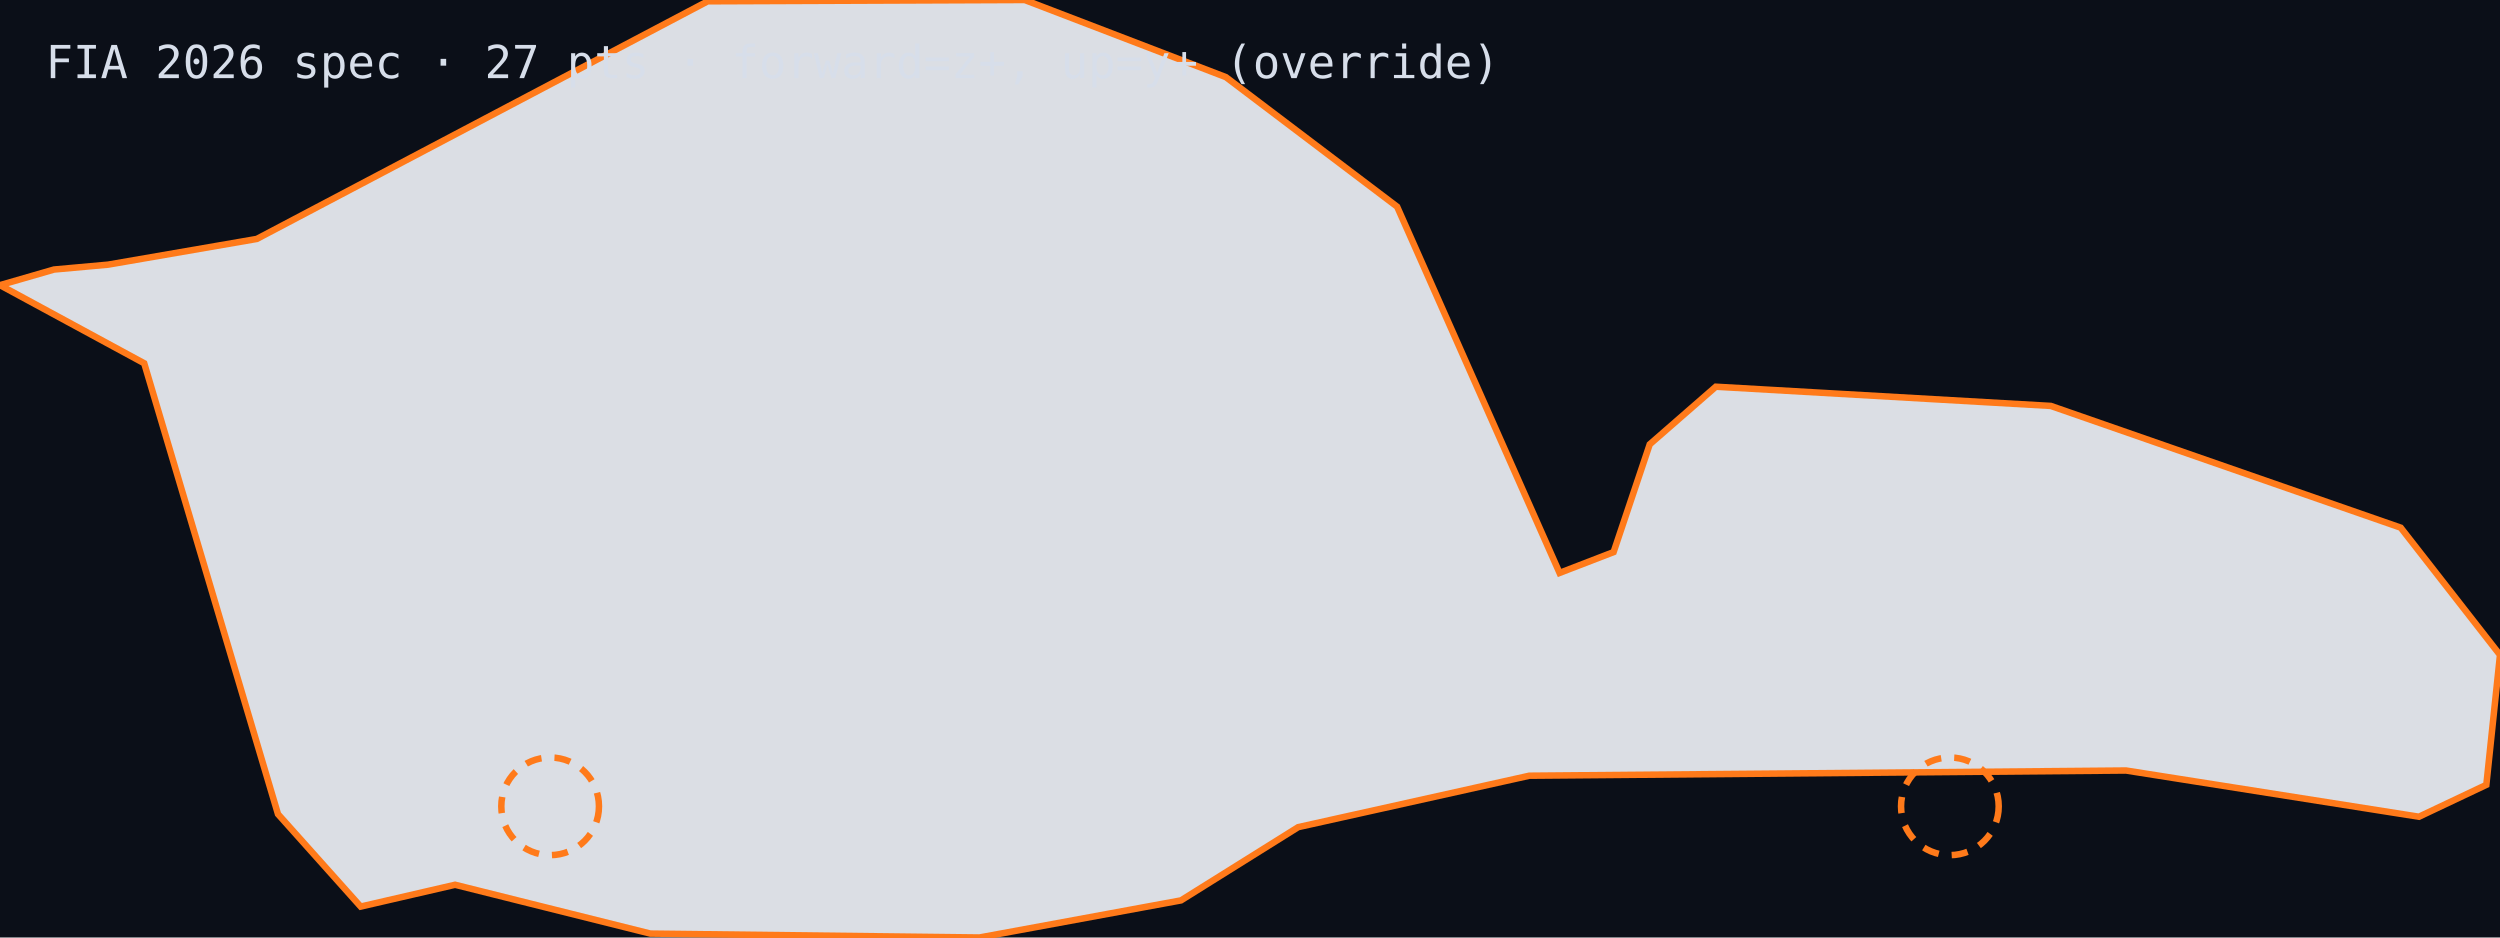
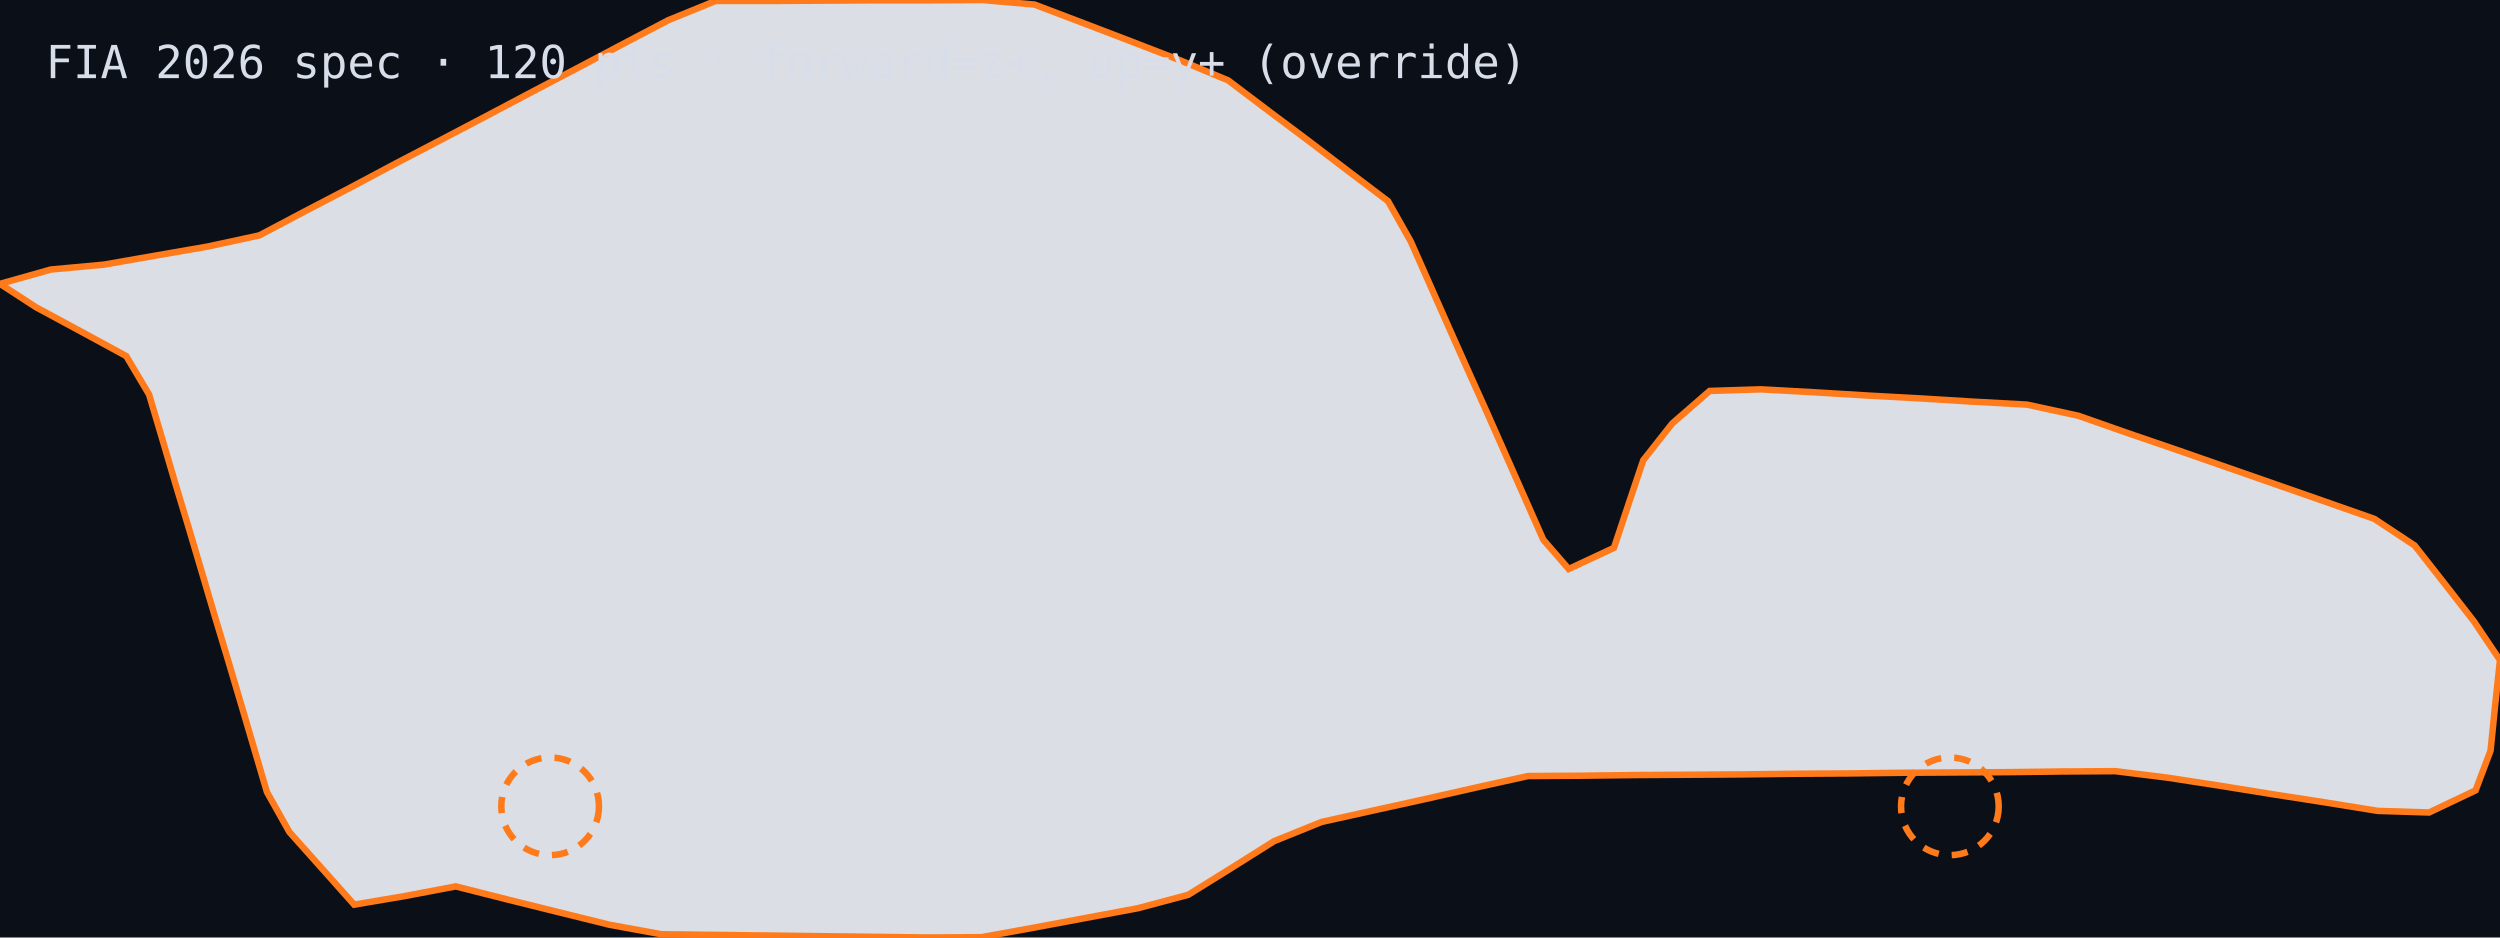
<svg xmlns="http://www.w3.org/2000/svg" viewBox="0 0 768 288">
  <rect width="768" height="288" fill="#0b0f18" />
-   <polygon points="33.2,81.3 78.9,73.4 217.4,0.4 314.8,0.0 376.6,23.7 429.2,63.5 479.1,176.0 495.7,169.6 506.8,136.5 527.1,118.8 630.0,124.7 737.5,162.1 768.0,201.2 763.8,241.1 743.1,250.9 653.1,236.7 469.8,238.3 398.8,254.1 362.8,276.6 300.9,288.0 199.8,286.8 139.8,271.8 110.8,278.5 85.4,250.1 44.3,111.6 0.0,87.6 16.6,82.8" fill="rgba(247,250,255,0.88)" stroke="#ff7a1a" stroke-width="2" />
+   <polygon points="31.9,81.3 47.9,78.5 64.0,75.7 79.7,72.3 93.7,64.9 107.7,57.6 121.6,50.2 135.6,42.9 149.5,35.6 163.5,28.2 177.4,20.9 191.4,13.5 205.3,6.2 219.8,0.3 236.2,0.3 252.6,0.2 269.0,0.1 285.4,0.1 301.8,0.0 317.8,1.4 332.8,7.1 347.7,12.8 362.7,18.6 377.3,24.7 389.6,34.0 401.9,43.2 414.1,52.5 426.4,61.8 433.4,74.2 439.2,87.3 445.0,100.4 450.8,113.4 456.7,126.5 462.5,139.6 468.3,152.7 474.1,165.8 481.9,174.8 495.8,168.3 500.3,154.8 504.8,141.4 513.7,130.1 525.2,120.1 540.9,119.6 557.2,120.5 573.6,121.5 590.0,122.4 606.3,123.4 622.7,124.3 638.4,127.7 653.5,133.0 668.7,138.2 683.9,143.5 699.1,148.8 714.3,154.1 729.4,159.4 741.8,167.6 750.9,179.2 760.0,190.9 768.0,202.8 766.5,216.7 765.1,230.6 760.5,242.8 746.2,249.6 730.4,249.1 714.3,246.5 698.2,244.0 682.1,241.4 665.9,238.9 649.8,236.9 633.4,237.0 617.0,237.2 600.6,237.3 584.2,237.4 567.8,237.6 551.4,237.7 535.0,237.9 518.6,238.0 502.2,238.1 485.8,238.3 469.4,238.4 453.6,241.9 437.7,245.5 421.8,249.0 406.0,252.5 391.4,258.4 378.2,266.7 365.0,274.9 349.6,279.0 333.5,282.0 317.5,285.0 301.5,287.9 285.1,288.0 268.7,287.8 252.3,287.6 235.9,287.4 219.6,287.2 203.2,287.0 187.3,284.1 171.5,280.2 155.8,276.3 140.0,272.3 124.2,275.3 108.8,277.9 98.9,266.8 88.9,255.6 82.0,243.3 78.0,229.7 74.0,216.1 70.0,202.6 65.9,189.0 61.9,175.4 57.9,161.9 53.8,148.3 49.8,134.7 45.8,121.2 38.8,109.4 25.0,101.9 11.1,94.4 0.0,87.2 15.6,82.8" fill="rgba(247,250,255,0.88)" stroke="#ff7a1a" stroke-width="2" />
  <circle cx="169.0" cy="247.7" r="15.0" fill="none" stroke="#ff7a1a" stroke-width="2" stroke-dasharray="5 4" />
  <circle cx="599.0" cy="247.7" r="15.0" fill="none" stroke="#ff7a1a" stroke-width="2" stroke-dasharray="5 4" />
-   <text x="14" y="24" fill="#d7deea" font-family="monospace" font-size="14">FIA 2026 spec · 27 pts · forward=z+, up=y+ (override)</text>
+   <text x="14" y="24" fill="#d7deea" font-family="monospace" font-size="14">FIA 2026 spec · 120 pts · forward=z+, up=y+ (override)</text>
</svg>
